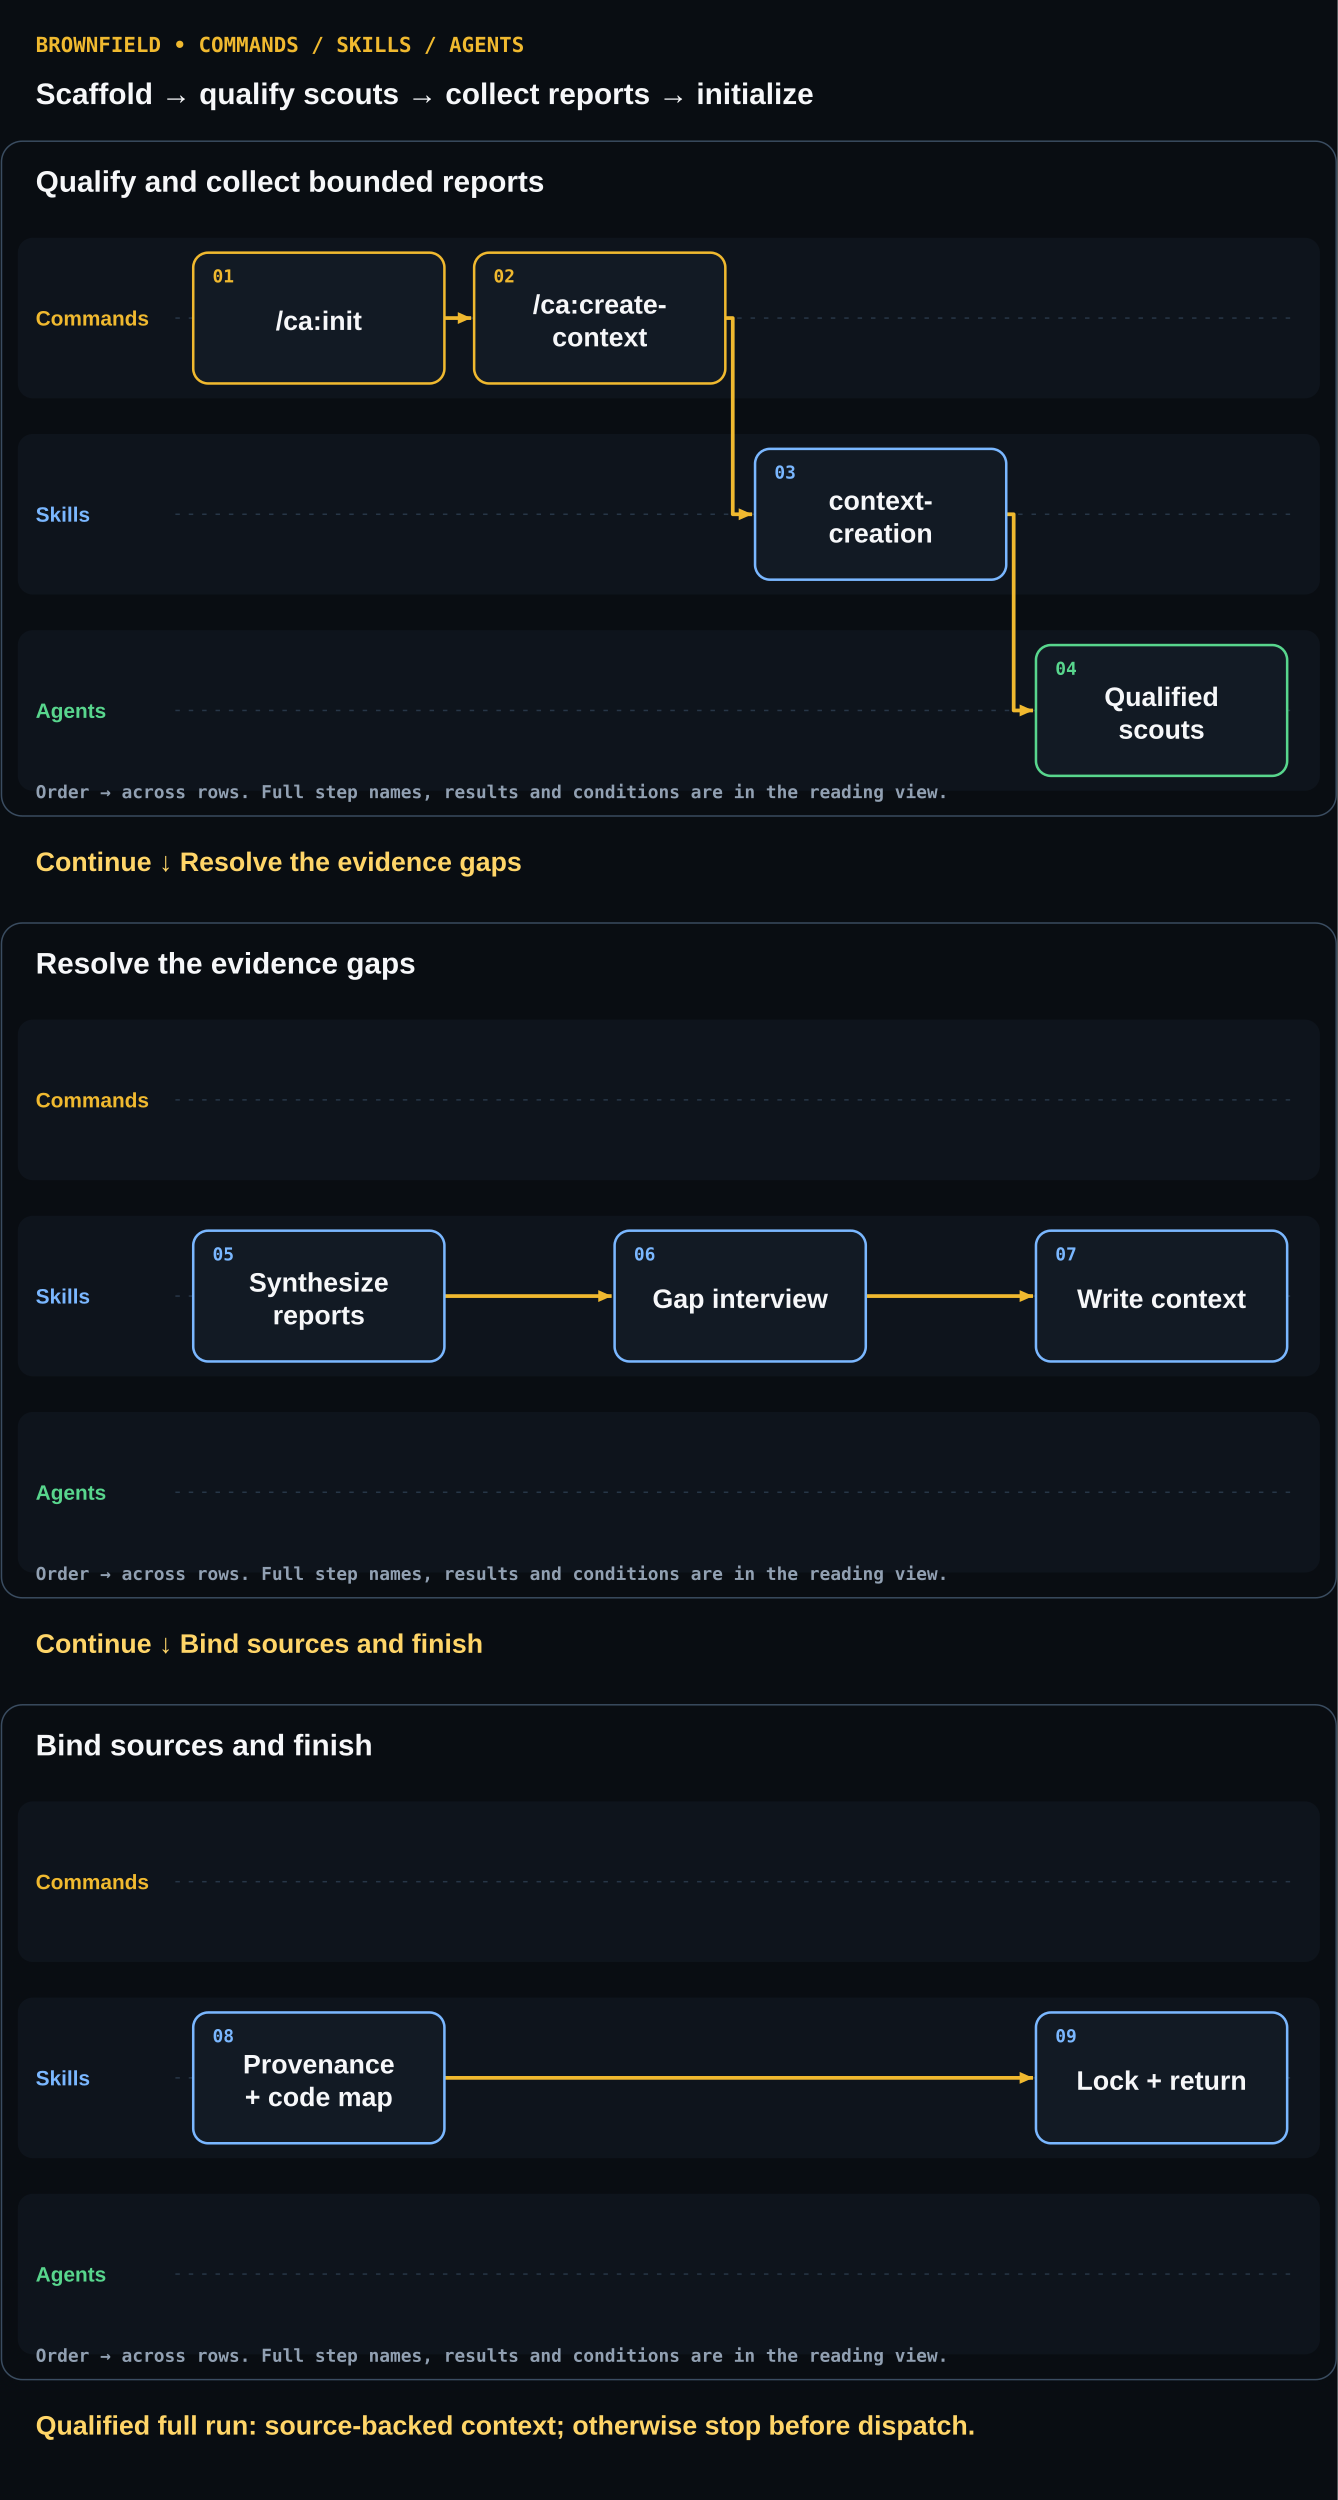
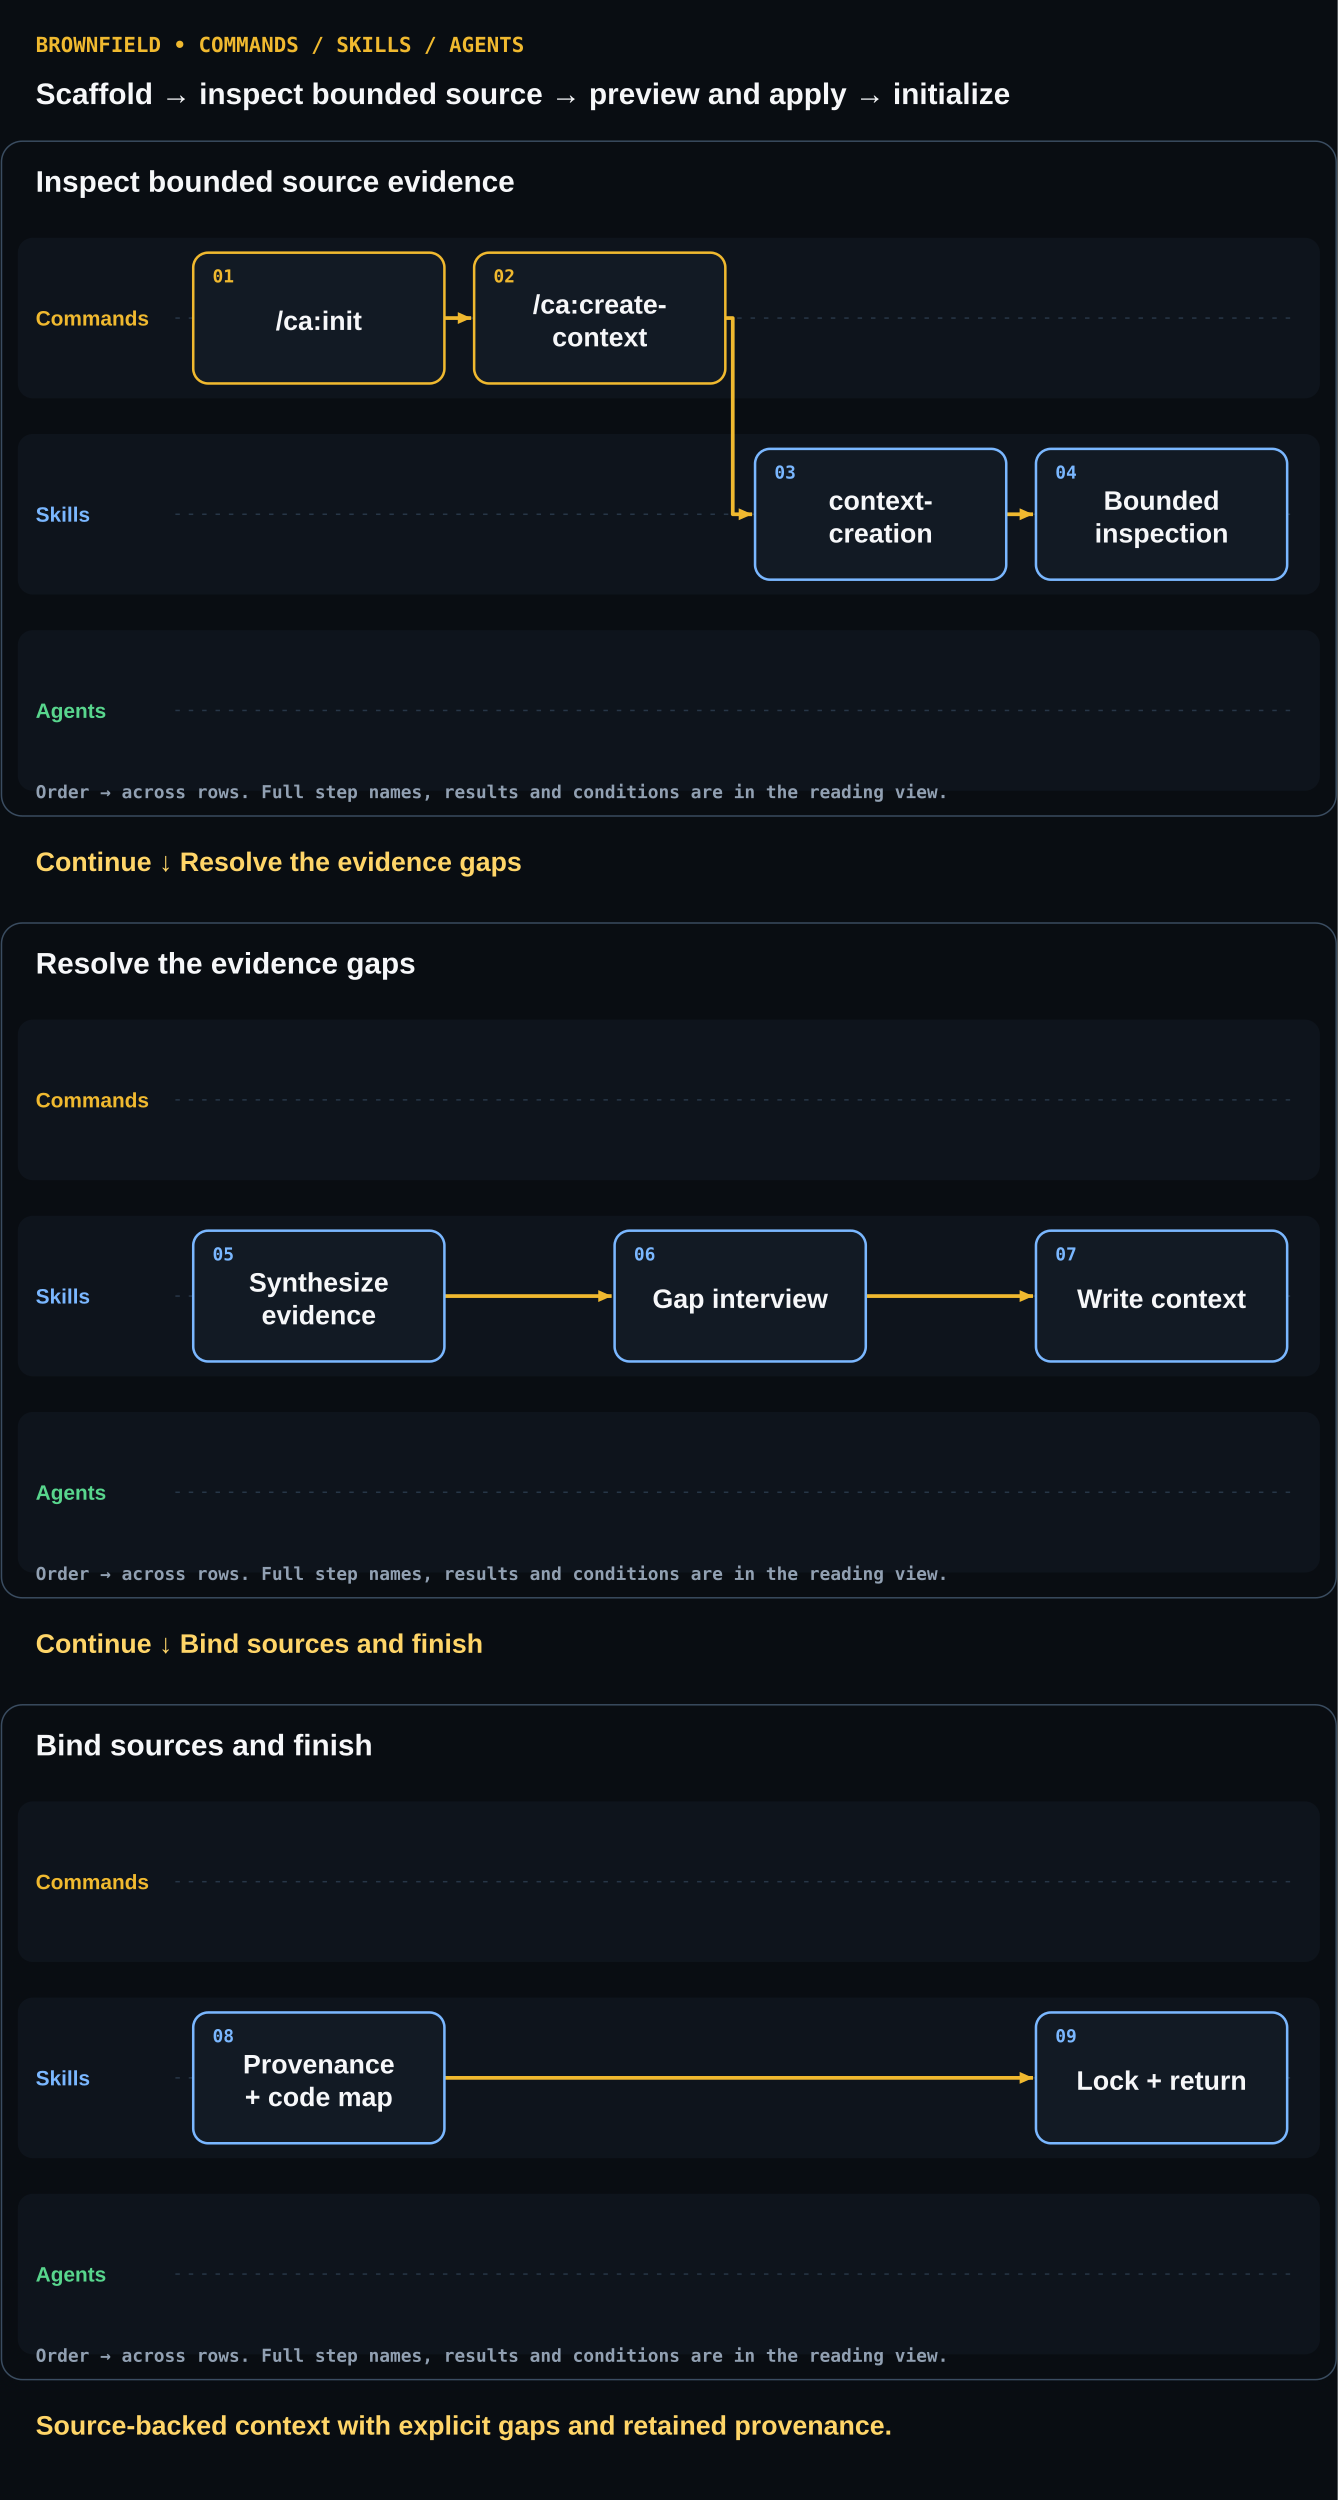
<svg xmlns="http://www.w3.org/2000/svg" viewBox="0 0 900 1682" role="img" data-diagram-system="ca-v2" data-execution-map="brownfield">
  <rect width="900" height="1682" fill="#090d12" />
  <text x="24" y="35" font-family="JetBrains Mono Variable, Consolas, Cascadia Mono, monospace" font-size="14" font-weight="600" fill="#f0b92f" text-anchor="start" data-max-width="852">BROWNFIELD • COMMANDS / SKILLS / AGENTS</text>
-   <text x="24" y="70" font-family="Manrope Variable, Segoe UI, Arial, sans-serif" font-size="20" font-weight="650" fill="#f6f7f9" text-anchor="start" data-max-width="852">Scaffold → qualify scouts → collect reports → initialize</text>
+   <text x="24" y="70" font-family="Manrope Variable, Segoe UI, Arial, sans-serif" font-size="20" font-weight="650" fill="#f6f7f9" text-anchor="start" data-max-width="852">Scaffold → inspect bounded source → preview and apply → initialize</text>
  <svg x="0" y="94" width="900" height="456" viewBox="0 0 900 456" role="img" data-diagram-system="ca-v2" data-execution-chapter="inspect-code">
    <defs>
      <marker id="asset-brownfield-inspect-code-arrow" markerUnits="userSpaceOnUse" viewBox="0 0 9 8" markerWidth="9" markerHeight="8" refX="9" refY="4" orient="auto">
        <path d="M0 0L9 4L0 8Z" fill="#f0b92f" />
      </marker>
    </defs>
    <rect x="1" y="1" width="898" height="454" rx="14" fill="#090d12" stroke="#3a4c60" />
-     <text x="24" y="35" font-family="Manrope Variable, Segoe UI, Arial, sans-serif" font-size="20" font-weight="650" fill="#f6f7f9" text-anchor="start" data-max-width="760">Qualify and collect bounded reports</text>
+     <text x="24" y="35" font-family="Manrope Variable, Segoe UI, Arial, sans-serif" font-size="20" font-weight="650" fill="#f6f7f9" text-anchor="start" data-max-width="760">Inspect bounded source evidence</text>
    <rect x="12" y="66" width="876" height="108" rx="10" fill="#0e141c" />
    <path d="M118 120H874" fill="none" stroke="#273647" stroke-dasharray="3 6" />
    <text x="24" y="125" font-family="Manrope Variable, Segoe UI, Arial, sans-serif" font-size="14" font-weight="650" fill="#f0b92f" text-anchor="start" data-max-width="91">Commands</text>
    <rect x="12" y="198" width="876" height="108" rx="10" fill="#0e141c" />
    <path d="M118 252H874" fill="none" stroke="#273647" stroke-dasharray="3 6" />
    <text x="24" y="257" font-family="Manrope Variable, Segoe UI, Arial, sans-serif" font-size="14" font-weight="650" fill="#7ab7ff" text-anchor="start" data-max-width="91">Skills</text>
    <rect x="12" y="330" width="876" height="108" rx="10" fill="#0e141c" />
    <path d="M118 384H874" fill="none" stroke="#273647" stroke-dasharray="3 6" />
    <text x="24" y="389" font-family="Manrope Variable, Segoe UI, Arial, sans-serif" font-size="14" font-weight="650" fill="#58d68d" text-anchor="start" data-max-width="91">Agents</text>
    <path data-map-edge="brown-init:brown-entry" data-relation="sequence" d="M299 120H304V120H317" fill="none" stroke="#f0b92f" stroke-width="2.5" stroke-linejoin="round" marker-end="url(#asset-brownfield-inspect-code-arrow)" />
    <path data-map-edge="brown-entry:brown-preflight" data-relation="sequence" d="M488 120H493V252H506" fill="none" stroke="#f0b92f" stroke-width="2.5" stroke-linejoin="round" marker-end="url(#asset-brownfield-inspect-code-arrow)" />
-     <path data-map-edge="brown-preflight:brown-scouts" data-relation="dispatch" d="M677 252H682V384H695" fill="none" stroke="#f0b92f" stroke-width="2.5" stroke-linejoin="round" marker-end="url(#asset-brownfield-inspect-code-arrow)" />
+     <path data-map-edge="brown-preflight:brown-scouts" data-relation="sequence" d="M677 252H682V252H695" fill="none" stroke="#f0b92f" stroke-width="2.5" stroke-linejoin="round" marker-end="url(#asset-brownfield-inspect-code-arrow)" />
    <g data-map-node="brown-init" data-role="command">
      <rect x="130" y="76" width="169" height="88" rx="10" fill="#121a24" stroke="#f0b92f" stroke-width="1.7" />
      <text x="143" y="96" font-family="JetBrains Mono Variable, Consolas, Cascadia Mono, monospace" font-size="12" font-weight="600" fill="#f0b92f" text-anchor="start" data-max-width="147" data-label-kind="annotation">01</text>
      <text x="214.5" y="128" font-family="Manrope Variable, Segoe UI, Arial, sans-serif" font-size="18" font-weight="650" fill="#f6f7f9" text-anchor="middle" data-max-width="153">/ca:init</text>
    </g>
    <g data-map-node="brown-entry" data-role="command">
      <rect x="319" y="76" width="169" height="88" rx="10" fill="#121a24" stroke="#f0b92f" stroke-width="1.7" />
      <text x="332" y="96" font-family="JetBrains Mono Variable, Consolas, Cascadia Mono, monospace" font-size="12" font-weight="600" fill="#f0b92f" text-anchor="start" data-max-width="147" data-label-kind="annotation">02</text>
      <text x="403.5" y="117" font-family="Manrope Variable, Segoe UI, Arial, sans-serif" font-size="18" font-weight="650" fill="#f6f7f9" text-anchor="middle" data-max-width="153">/ca:create-</text>
      <text x="403.5" y="139" font-family="Manrope Variable, Segoe UI, Arial, sans-serif" font-size="18" font-weight="650" fill="#f6f7f9" text-anchor="middle" data-max-width="153">context</text>
    </g>
    <g data-map-node="brown-preflight" data-role="skill">
      <rect x="508" y="208" width="169" height="88" rx="10" fill="#121a24" stroke="#7ab7ff" stroke-width="1.7" />
      <text x="521" y="228" font-family="JetBrains Mono Variable, Consolas, Cascadia Mono, monospace" font-size="12" font-weight="600" fill="#7ab7ff" text-anchor="start" data-max-width="147" data-label-kind="annotation">03</text>
      <text x="592.5" y="249" font-family="Manrope Variable, Segoe UI, Arial, sans-serif" font-size="18" font-weight="650" fill="#f6f7f9" text-anchor="middle" data-max-width="153">context-</text>
      <text x="592.5" y="271" font-family="Manrope Variable, Segoe UI, Arial, sans-serif" font-size="18" font-weight="650" fill="#f6f7f9" text-anchor="middle" data-max-width="153">creation</text>
    </g>
-     <g data-map-node="brown-scouts" data-role="agent">
-       <rect x="697" y="340" width="169" height="88" rx="10" fill="#121a24" stroke="#58d68d" stroke-width="1.7" />
-       <text x="710" y="360" font-family="JetBrains Mono Variable, Consolas, Cascadia Mono, monospace" font-size="12" font-weight="600" fill="#58d68d" text-anchor="start" data-max-width="147" data-label-kind="annotation">04</text>
-       <text x="781.5" y="381" font-family="Manrope Variable, Segoe UI, Arial, sans-serif" font-size="18" font-weight="650" fill="#f6f7f9" text-anchor="middle" data-max-width="153">Qualified</text>
-       <text x="781.5" y="403" font-family="Manrope Variable, Segoe UI, Arial, sans-serif" font-size="18" font-weight="650" fill="#f6f7f9" text-anchor="middle" data-max-width="153">scouts</text>
+     <g data-map-node="brown-scouts" data-role="skill">
+       <rect x="697" y="208" width="169" height="88" rx="10" fill="#121a24" stroke="#7ab7ff" stroke-width="1.7" />
+       <text x="710" y="228" font-family="JetBrains Mono Variable, Consolas, Cascadia Mono, monospace" font-size="12" font-weight="600" fill="#7ab7ff" text-anchor="start" data-max-width="147" data-label-kind="annotation">04</text>
+       <text x="781.5" y="249" font-family="Manrope Variable, Segoe UI, Arial, sans-serif" font-size="18" font-weight="650" fill="#f6f7f9" text-anchor="middle" data-max-width="153">Bounded</text>
+       <text x="781.5" y="271" font-family="Manrope Variable, Segoe UI, Arial, sans-serif" font-size="18" font-weight="650" fill="#f6f7f9" text-anchor="middle" data-max-width="153">inspection</text>
    </g>
    <text x="24" y="443" font-family="JetBrains Mono Variable, Consolas, Cascadia Mono, monospace" font-size="12" font-weight="600" fill="#91a0b2" text-anchor="start" data-max-width="852" data-label-kind="annotation">Order → across rows. Full step names, results and conditions are in the reading view.</text>
  </svg>
  <text x="24" y="586" font-family="Manrope Variable, Segoe UI, Arial, sans-serif" font-size="18" font-weight="650" fill="#ffd568" text-anchor="start" data-max-width="852">Continue ↓ Resolve the evidence gaps</text>
  <svg x="0" y="620" width="900" height="456" viewBox="0 0 900 456" role="img" data-diagram-system="ca-v2" data-execution-chapter="synthesize-context">
    <defs>
      <marker id="asset-brownfield-synthesize-context-arrow" markerUnits="userSpaceOnUse" viewBox="0 0 9 8" markerWidth="9" markerHeight="8" refX="9" refY="4" orient="auto">
        <path d="M0 0L9 4L0 8Z" fill="#f0b92f" />
      </marker>
    </defs>
    <rect x="1" y="1" width="898" height="454" rx="14" fill="#090d12" stroke="#3a4c60" />
    <text x="24" y="35" font-family="Manrope Variable, Segoe UI, Arial, sans-serif" font-size="20" font-weight="650" fill="#f6f7f9" text-anchor="start" data-max-width="760">Resolve the evidence gaps</text>
    <rect x="12" y="66" width="876" height="108" rx="10" fill="#0e141c" />
    <path d="M118 120H874" fill="none" stroke="#273647" stroke-dasharray="3 6" />
    <text x="24" y="125" font-family="Manrope Variable, Segoe UI, Arial, sans-serif" font-size="14" font-weight="650" fill="#f0b92f" text-anchor="start" data-max-width="91">Commands</text>
    <rect x="12" y="198" width="876" height="108" rx="10" fill="#0e141c" />
    <path d="M118 252H874" fill="none" stroke="#273647" stroke-dasharray="3 6" />
    <text x="24" y="257" font-family="Manrope Variable, Segoe UI, Arial, sans-serif" font-size="14" font-weight="650" fill="#7ab7ff" text-anchor="start" data-max-width="91">Skills</text>
    <rect x="12" y="330" width="876" height="108" rx="10" fill="#0e141c" />
    <path d="M118 384H874" fill="none" stroke="#273647" stroke-dasharray="3 6" />
    <text x="24" y="389" font-family="Manrope Variable, Segoe UI, Arial, sans-serif" font-size="14" font-weight="650" fill="#58d68d" text-anchor="start" data-max-width="91">Agents</text>
    <path data-map-edge="brown-synthesis:brown-gaps" data-relation="return" d="M299 252H398.5V252H411.5" fill="none" stroke="#f0b92f" stroke-width="2.5" stroke-linejoin="round" marker-end="url(#asset-brownfield-synthesize-context-arrow)" />
    <path data-map-edge="brown-gaps:brown-write" data-relation="sequence" d="M582.5 252H682V252H695" fill="none" stroke="#f0b92f" stroke-width="2.5" stroke-linejoin="round" marker-end="url(#asset-brownfield-synthesize-context-arrow)" />
    <g data-map-node="brown-synthesis" data-role="skill">
      <rect x="130" y="208" width="169" height="88" rx="10" fill="#121a24" stroke="#7ab7ff" stroke-width="1.7" />
      <text x="143" y="228" font-family="JetBrains Mono Variable, Consolas, Cascadia Mono, monospace" font-size="12" font-weight="600" fill="#7ab7ff" text-anchor="start" data-max-width="147" data-label-kind="annotation">05</text>
      <text x="214.5" y="249" font-family="Manrope Variable, Segoe UI, Arial, sans-serif" font-size="18" font-weight="650" fill="#f6f7f9" text-anchor="middle" data-max-width="153">Synthesize</text>
-       <text x="214.5" y="271" font-family="Manrope Variable, Segoe UI, Arial, sans-serif" font-size="18" font-weight="650" fill="#f6f7f9" text-anchor="middle" data-max-width="153">reports</text>
+       <text x="214.5" y="271" font-family="Manrope Variable, Segoe UI, Arial, sans-serif" font-size="18" font-weight="650" fill="#f6f7f9" text-anchor="middle" data-max-width="153">evidence</text>
    </g>
    <g data-map-node="brown-gaps" data-role="skill">
      <rect x="413.5" y="208" width="169" height="88" rx="10" fill="#121a24" stroke="#7ab7ff" stroke-width="1.7" />
      <text x="426.5" y="228" font-family="JetBrains Mono Variable, Consolas, Cascadia Mono, monospace" font-size="12" font-weight="600" fill="#7ab7ff" text-anchor="start" data-max-width="147" data-label-kind="annotation">06</text>
      <text x="498" y="260" font-family="Manrope Variable, Segoe UI, Arial, sans-serif" font-size="18" font-weight="650" fill="#f6f7f9" text-anchor="middle" data-max-width="153">Gap interview</text>
    </g>
    <g data-map-node="brown-write" data-role="skill">
      <rect x="697" y="208" width="169" height="88" rx="10" fill="#121a24" stroke="#7ab7ff" stroke-width="1.7" />
      <text x="710" y="228" font-family="JetBrains Mono Variable, Consolas, Cascadia Mono, monospace" font-size="12" font-weight="600" fill="#7ab7ff" text-anchor="start" data-max-width="147" data-label-kind="annotation">07</text>
      <text x="781.5" y="260" font-family="Manrope Variable, Segoe UI, Arial, sans-serif" font-size="18" font-weight="650" fill="#f6f7f9" text-anchor="middle" data-max-width="153">Write context</text>
    </g>
    <text x="24" y="443" font-family="JetBrains Mono Variable, Consolas, Cascadia Mono, monospace" font-size="12" font-weight="600" fill="#91a0b2" text-anchor="start" data-max-width="852" data-label-kind="annotation">Order → across rows. Full step names, results and conditions are in the reading view.</text>
  </svg>
  <text x="24" y="1112" font-family="Manrope Variable, Segoe UI, Arial, sans-serif" font-size="18" font-weight="650" fill="#ffd568" text-anchor="start" data-max-width="852">Continue ↓ Bind sources and finish</text>
  <svg x="0" y="1146" width="900" height="456" viewBox="0 0 900 456" role="img" data-diagram-system="ca-v2" data-execution-chapter="lock-brownfield">
    <defs>
      <marker id="asset-brownfield-lock-brownfield-arrow" markerUnits="userSpaceOnUse" viewBox="0 0 9 8" markerWidth="9" markerHeight="8" refX="9" refY="4" orient="auto">
        <path d="M0 0L9 4L0 8Z" fill="#f0b92f" />
      </marker>
    </defs>
    <rect x="1" y="1" width="898" height="454" rx="14" fill="#090d12" stroke="#3a4c60" />
    <text x="24" y="35" font-family="Manrope Variable, Segoe UI, Arial, sans-serif" font-size="20" font-weight="650" fill="#f6f7f9" text-anchor="start" data-max-width="760">Bind sources and finish</text>
    <rect x="12" y="66" width="876" height="108" rx="10" fill="#0e141c" />
    <path d="M118 120H874" fill="none" stroke="#273647" stroke-dasharray="3 6" />
    <text x="24" y="125" font-family="Manrope Variable, Segoe UI, Arial, sans-serif" font-size="14" font-weight="650" fill="#f0b92f" text-anchor="start" data-max-width="91">Commands</text>
    <rect x="12" y="198" width="876" height="108" rx="10" fill="#0e141c" />
    <path d="M118 252H874" fill="none" stroke="#273647" stroke-dasharray="3 6" />
    <text x="24" y="257" font-family="Manrope Variable, Segoe UI, Arial, sans-serif" font-size="14" font-weight="650" fill="#7ab7ff" text-anchor="start" data-max-width="91">Skills</text>
    <rect x="12" y="330" width="876" height="108" rx="10" fill="#0e141c" />
    <path d="M118 384H874" fill="none" stroke="#273647" stroke-dasharray="3 6" />
    <text x="24" y="389" font-family="Manrope Variable, Segoe UI, Arial, sans-serif" font-size="14" font-weight="650" fill="#58d68d" text-anchor="start" data-max-width="91">Agents</text>
    <path data-map-edge="brown-provenance:brown-lock" data-relation="sequence" d="M299 252H682V252H695" fill="none" stroke="#f0b92f" stroke-width="2.5" stroke-linejoin="round" marker-end="url(#asset-brownfield-lock-brownfield-arrow)" />
    <g data-map-node="brown-provenance" data-role="skill">
      <rect x="130" y="208" width="169" height="88" rx="10" fill="#121a24" stroke="#7ab7ff" stroke-width="1.7" />
      <text x="143" y="228" font-family="JetBrains Mono Variable, Consolas, Cascadia Mono, monospace" font-size="12" font-weight="600" fill="#7ab7ff" text-anchor="start" data-max-width="147" data-label-kind="annotation">08</text>
      <text x="214.5" y="249" font-family="Manrope Variable, Segoe UI, Arial, sans-serif" font-size="18" font-weight="650" fill="#f6f7f9" text-anchor="middle" data-max-width="153">Provenance</text>
      <text x="214.5" y="271" font-family="Manrope Variable, Segoe UI, Arial, sans-serif" font-size="18" font-weight="650" fill="#f6f7f9" text-anchor="middle" data-max-width="153">+ code map</text>
    </g>
    <g data-map-node="brown-lock" data-role="skill">
      <rect x="697" y="208" width="169" height="88" rx="10" fill="#121a24" stroke="#7ab7ff" stroke-width="1.7" />
      <text x="710" y="228" font-family="JetBrains Mono Variable, Consolas, Cascadia Mono, monospace" font-size="12" font-weight="600" fill="#7ab7ff" text-anchor="start" data-max-width="147" data-label-kind="annotation">09</text>
      <text x="781.5" y="260" font-family="Manrope Variable, Segoe UI, Arial, sans-serif" font-size="18" font-weight="650" fill="#f6f7f9" text-anchor="middle" data-max-width="153">Lock + return</text>
    </g>
    <text x="24" y="443" font-family="JetBrains Mono Variable, Consolas, Cascadia Mono, monospace" font-size="12" font-weight="600" fill="#91a0b2" text-anchor="start" data-max-width="852" data-label-kind="annotation">Order → across rows. Full step names, results and conditions are in the reading view.</text>
  </svg>
-   <text x="24" y="1638" font-family="Manrope Variable, Segoe UI, Arial, sans-serif" font-size="18" font-weight="650" fill="#ffd568" text-anchor="start" data-max-width="852">Qualified full run: source-backed context; otherwise stop before dispatch.</text>
+   <text x="24" y="1638" font-family="Manrope Variable, Segoe UI, Arial, sans-serif" font-size="18" font-weight="650" fill="#ffd568" text-anchor="start" data-max-width="852">Source-backed context with explicit gaps and retained provenance.</text>
</svg>
